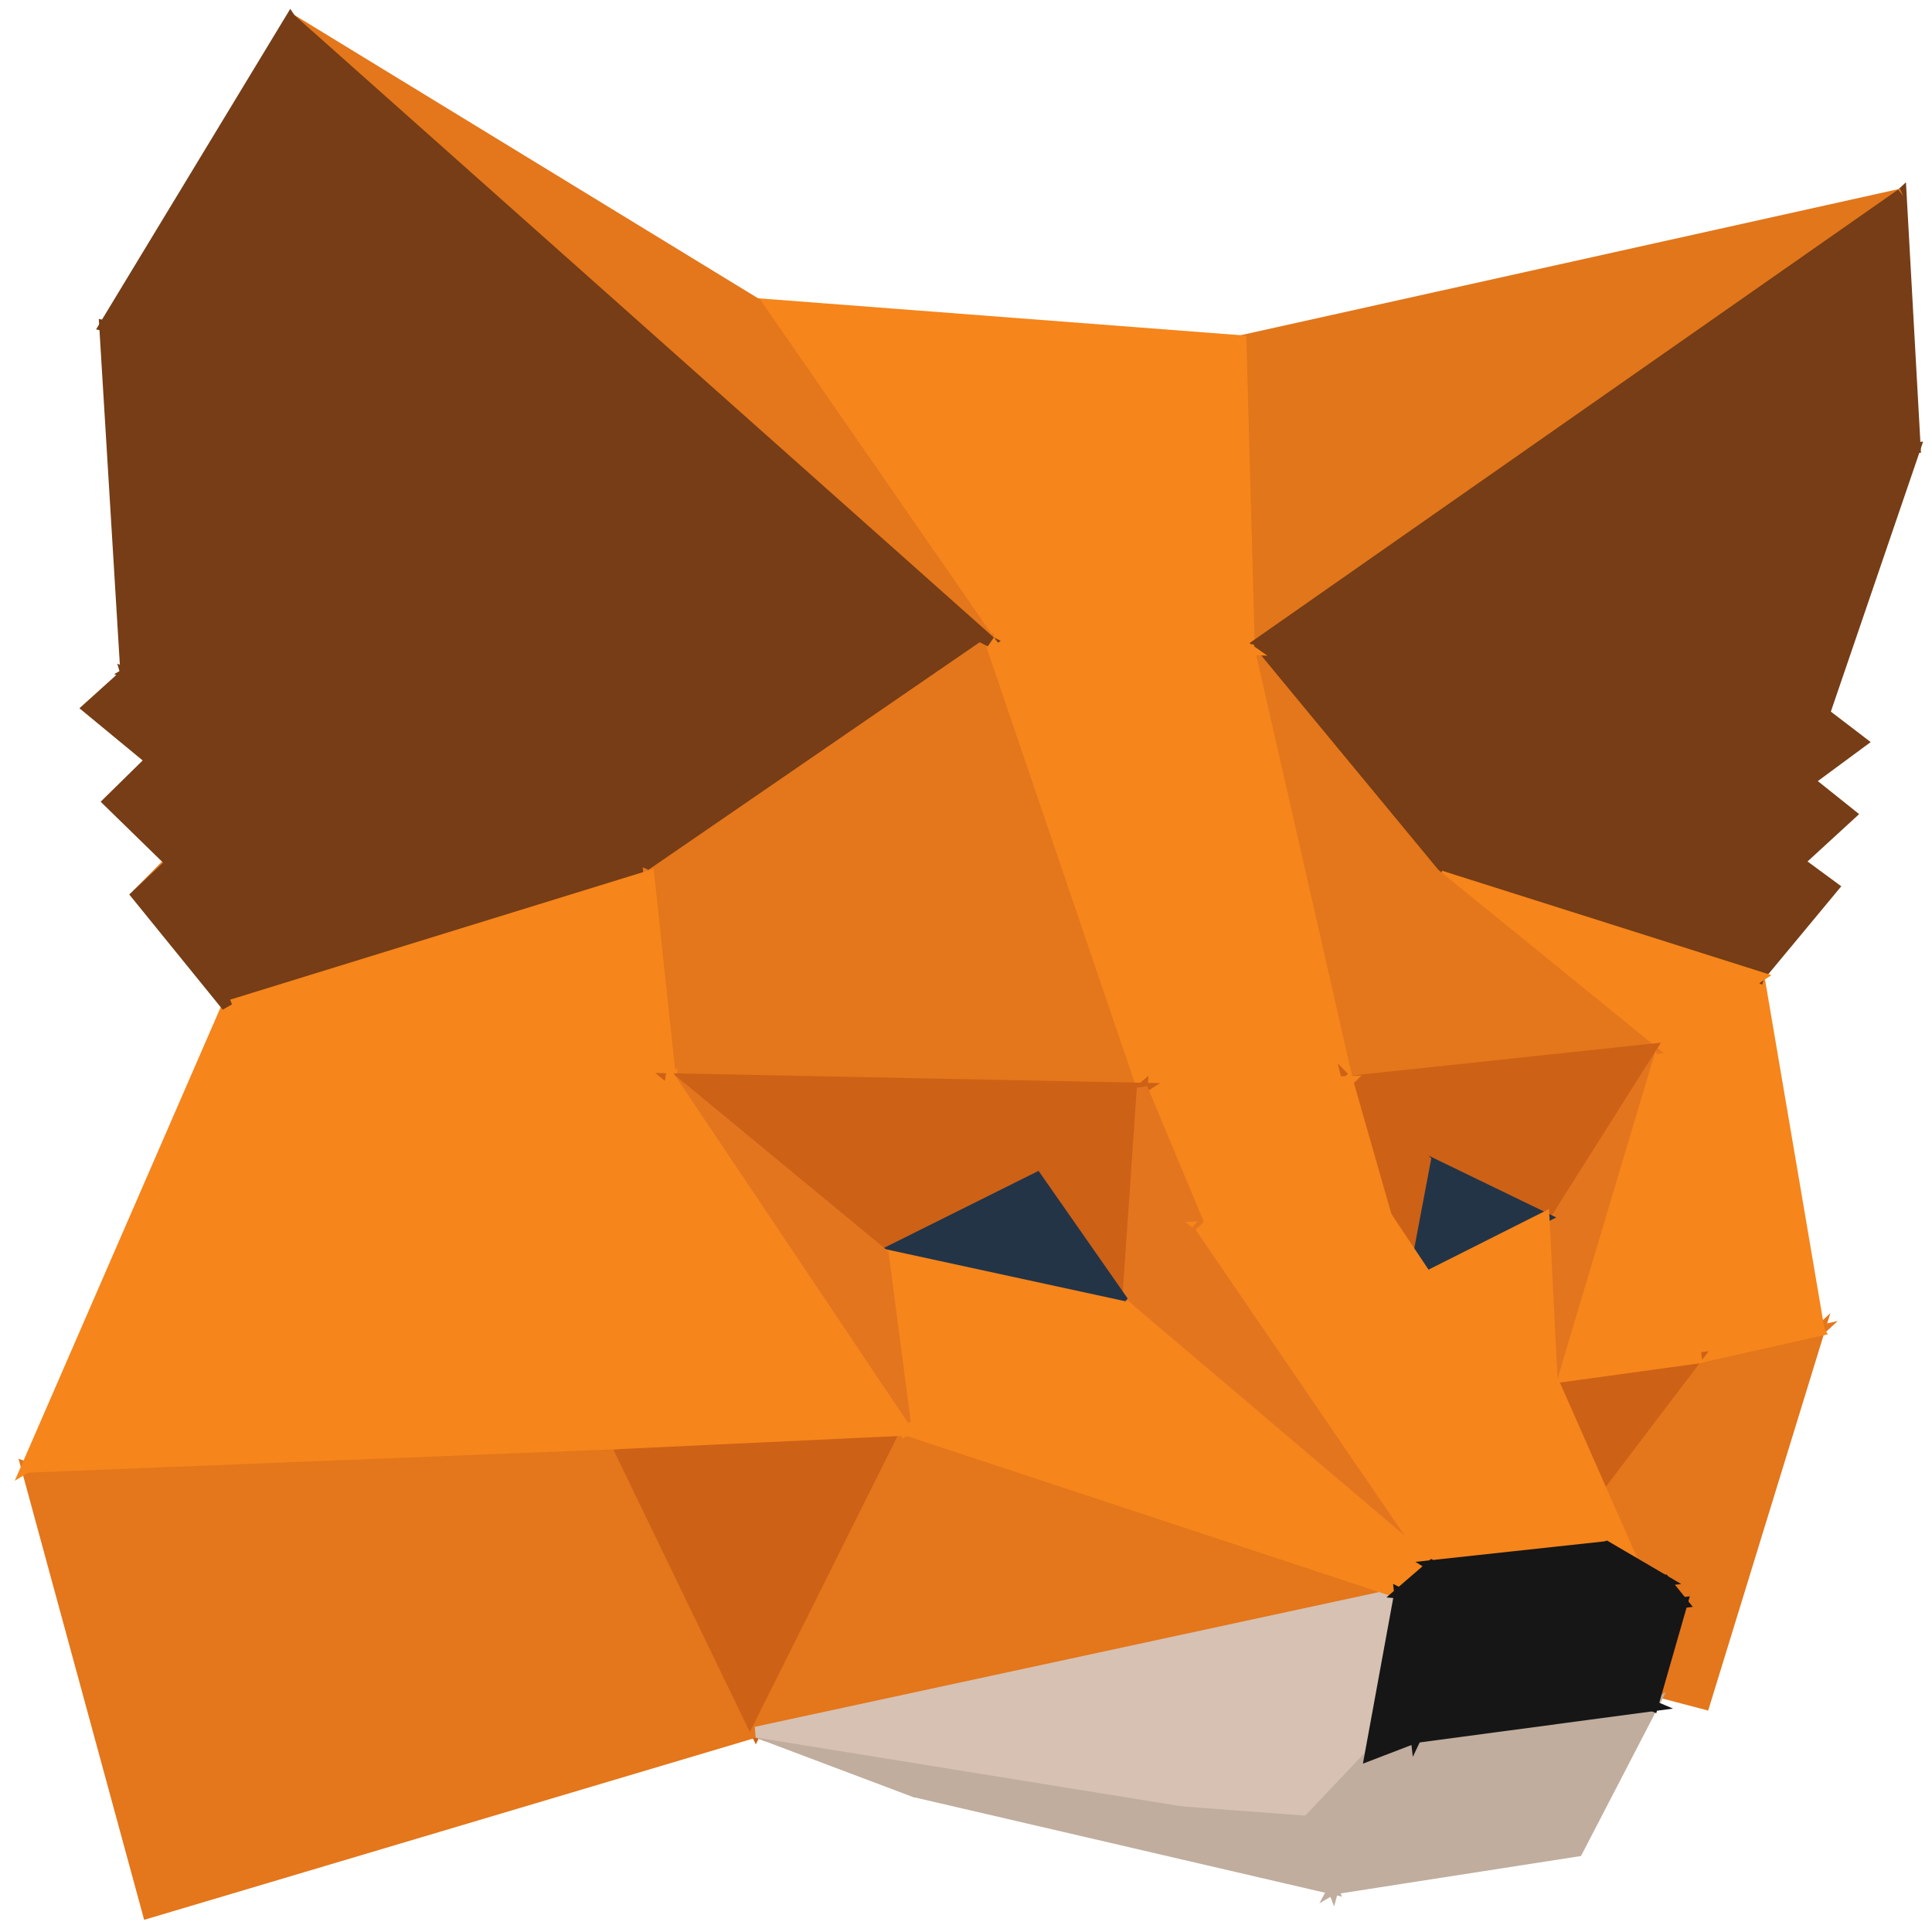
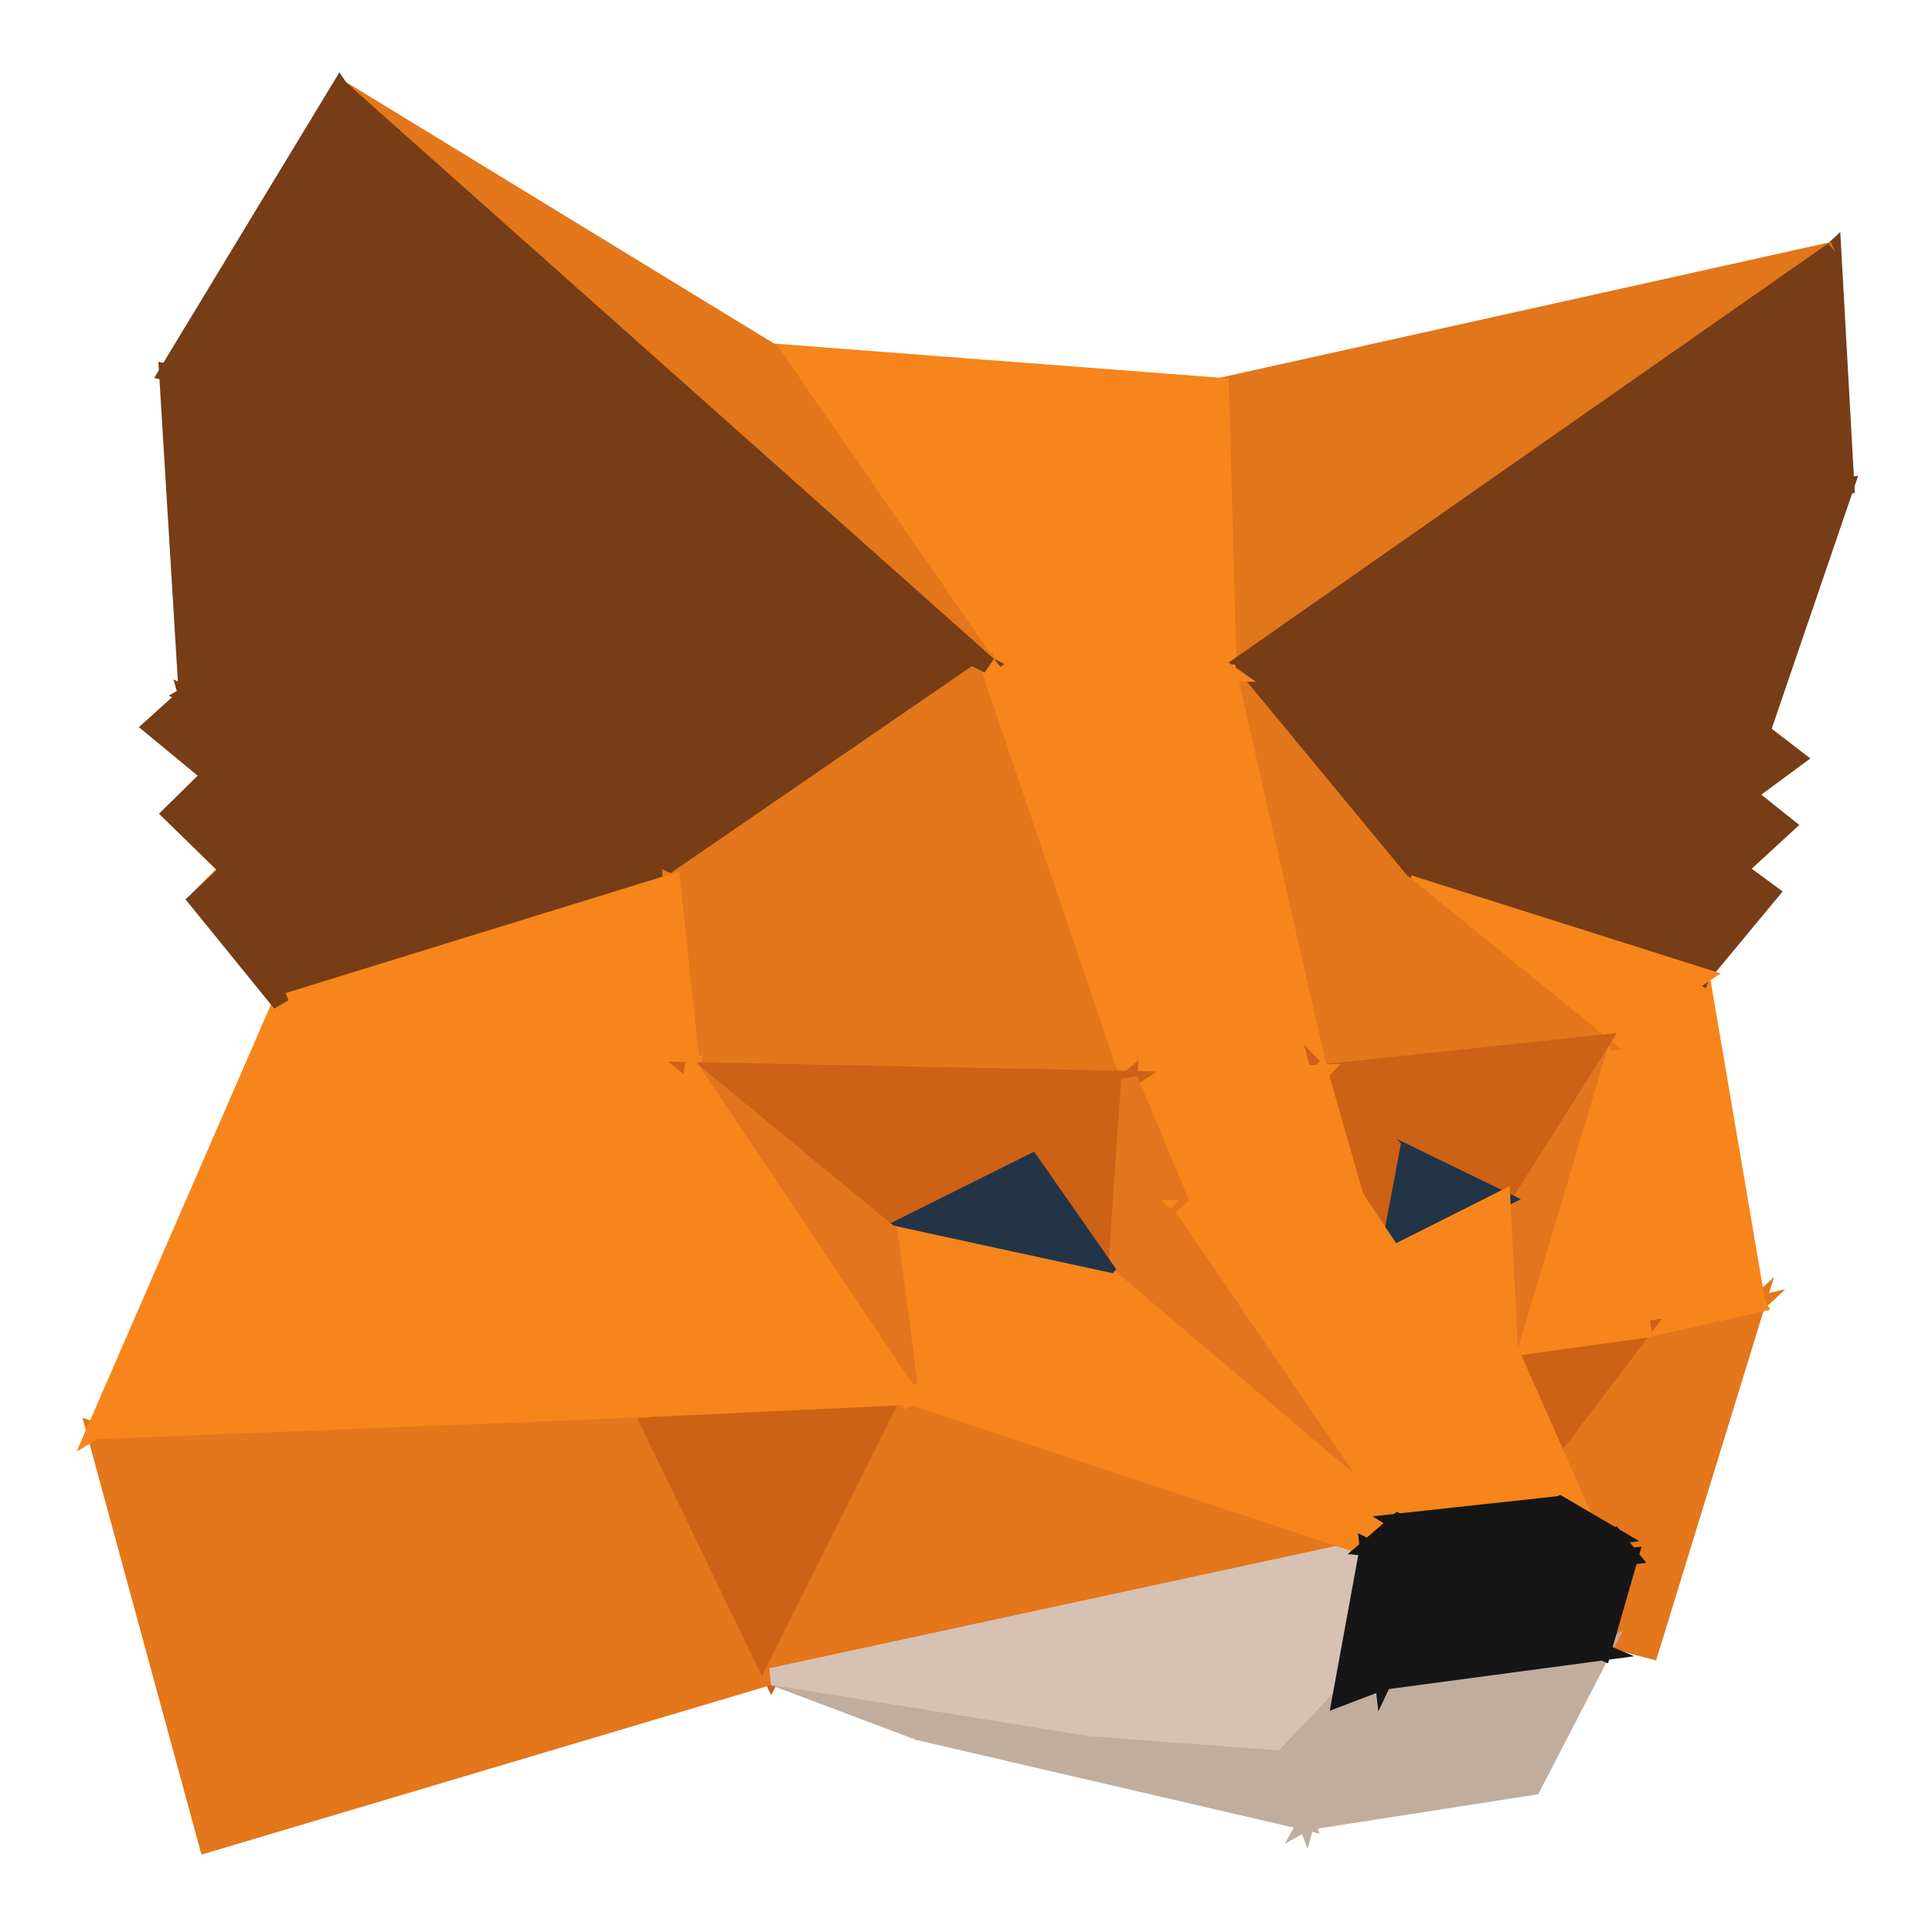
- <svg xmlns="http://www.w3.org/2000/svg" width="34" height="34" viewBox="0 0 34 34" fill="none">
-   <path d="M32.017 23.418L29.997 29.988L26.03 28.945L32.017 23.418Z" fill="#E4761B" stroke="#E4761B" stroke-width="0.19" />
-   <path d="M26.03 28.945L29.856 23.904L32.017 23.418L26.03 28.945Z" fill="#E4761B" stroke="#E4761B" stroke-width="0.19" />
-   <path d="M29.044 18.465L32.017 23.418L29.856 23.904L29.044 18.465ZM29.044 18.465L30.957 17.191L32.017 23.418L29.044 18.465Z" fill="#F6851B" stroke="#F6851B" stroke-width="0.19" />
-   <path d="M26.61 14.723L32.108 12.557L31.835 13.743L26.61 14.723ZM31.661 15.168L26.61 14.723L31.835 13.743L31.661 15.168Z" fill="#763D16" stroke="#763D16" stroke-width="0.19" />
-   <path d="M31.661 15.168L30.957 17.191L26.61 14.723L31.661 15.168ZM32.763 13.058L31.835 13.743L32.108 12.557L32.763 13.058ZM31.661 15.168L31.835 13.743L32.572 14.332L31.661 15.168Z" fill="#763D16" stroke="#763D16" stroke-width="0.19" />
-   <path d="M21.765 27.344L23.14 27.766L26.03 28.945L21.765 27.344Z" fill="#E2761B" stroke="#E2761B" stroke-width="0.19" />
-   <path d="M30.957 17.191L31.661 15.169L32.266 15.614L30.957 17.191ZM30.957 17.191L25.252 15.384L26.61 14.723L30.957 17.191Z" fill="#763D16" stroke="#763D16" stroke-width="0.19" />
-   <path d="M27.968 8.519L26.61 14.723L25.252 15.384L27.968 8.519Z" fill="#763D16" stroke="#763D16" stroke-width="0.19" />
-   <path d="M32.108 12.557L26.61 14.723L27.968 8.519L32.108 12.557Z" fill="#763D16" stroke="#763D16" stroke-width="0.19" />
-   <path d="M27.968 8.519L33.706 7.882L32.108 12.557L27.968 8.519Z" fill="#763D16" stroke="#763D16" stroke-width="0.19" />
-   <path d="M30.957 17.191L29.044 18.465L25.252 15.383L30.957 17.191Z" fill="#F6851B" stroke="#F6851B" stroke-width="0.19" />
-   <path d="M33.458 3.415L33.706 7.882L27.968 8.519L33.458 3.415Z" fill="#763D16" stroke="#763D16" stroke-width="0.19" />
-   <path d="M33.458 3.415L21.989 11.434L21.84 5.995L33.458 3.415Z" fill="#E2761B" stroke="#E2761B" stroke-width="0.19" />
-   <path d="M13.31 5.342L21.84 5.995L21.989 11.434L13.31 5.342Z" fill="#F6851B" stroke="#F6851B" stroke-width="0.19" />
-   <path d="M25.252 15.384L21.989 11.434L27.968 8.519L25.252 15.384Z" fill="#763D16" stroke="#763D16" stroke-width="0.19" />
-   <path d="M25.252 15.383L29.044 18.465L23.72 19.031L25.252 15.383Z" fill="#E4761B" stroke="#E4761B" stroke-width="0.19" />
-   <path d="M23.72 19.031L21.989 11.434L25.252 15.383L23.72 19.031Z" fill="#E4761B" stroke="#E4761B" stroke-width="0.19" />
-   <path d="M27.968 8.519L21.989 11.434L33.458 3.415L27.968 8.519Z" fill="#763D16" stroke="#763D16" stroke-width="0.19" />
-   <path d="M13.385 28.817L16.093 31.533L12.408 28.308L13.385 28.817Z" fill="#C0AD9E" stroke="#C0AD9E" stroke-width="0.19" />
-   <path d="M26.03 28.945L27.314 24.254L29.856 23.904L26.03 28.945Z" fill="#CD6116" stroke="#CD6116" stroke-width="0.19" />
-   <path d="M2.404 15.75L7.091 11.012L3.009 15.184L2.404 15.75Z" fill="#E2761B" stroke="#E2761B" stroke-width="0.19" />
-   <path d="M29.856 23.904L27.314 24.254L29.044 18.465L29.856 23.904ZM21.989 11.434L17.426 11.291L13.31 5.342L21.989 11.434Z" fill="#F6851B" stroke="#F6851B" stroke-width="0.19" />
-   <path d="M29.044 18.465L27.314 24.254L27.173 21.427L29.044 18.465Z" fill="#E4751F" stroke="#E4751F" stroke-width="0.19" />
-   <path d="M23.72 19.031L29.044 18.465L27.173 21.427L23.72 19.031Z" fill="#CD6116" stroke="#CD6116" stroke-width="0.19" />
-   <path d="M17.426 11.29L21.989 11.434L23.72 19.031L17.426 11.29Z" fill="#F6851B" stroke="#F6851B" stroke-width="0.19" />
-   <path d="M17.426 11.29L5.112 0.333L13.31 5.342L17.426 11.29ZM13.302 30.482L2.603 33.667L0.466 25.823L13.302 30.482Z" fill="#E4761B" stroke="#E4761B" stroke-width="0.19" />
-   <path d="M3.994 17.709L8.035 14.659L11.422 15.415L3.994 17.709Z" fill="#763D16" stroke="#763D16" stroke-width="0.19" />
-   <path d="M11.422 15.415L8.035 14.659L9.849 7.46L11.422 15.415Z" fill="#763D16" stroke="#763D16" stroke-width="0.19" />
-   <path d="M3.009 15.184L8.035 14.659L3.994 17.709L3.009 15.184Z" fill="#763D16" stroke="#763D16" stroke-width="0.19" />
-   <path d="M27.173 21.427L25.086 20.416L23.72 19.031L27.173 21.427Z" fill="#CD6116" stroke="#CD6116" stroke-width="0.19" />
-   <path d="M3.009 15.184L2.653 13.377L8.035 14.659L3.009 15.184Z" fill="#763D16" stroke="#763D16" stroke-width="0.19" />
-   <path d="M24.655 22.694L25.086 20.416L27.173 21.427L24.655 22.694Z" fill="#233447" stroke="#233447" stroke-width="0.19" />
-   <path d="M27.314 24.254L24.655 22.694L27.173 21.427L27.314 24.254Z" fill="#F6851B" stroke="#F6851B" stroke-width="0.19" />
-   <path d="M8.035 14.659L2.653 13.377L2.214 11.856L8.035 14.659ZM9.849 7.46L8.035 14.659L2.214 11.856L9.849 7.46ZM9.849 7.46L17.426 11.291L11.422 15.415L9.849 7.46Z" fill="#763D16" stroke="#763D16" stroke-width="0.19" />
-   <path d="M11.422 15.415L17.426 11.29L20.101 19.15L11.422 15.415ZM20.101 19.15L11.803 18.983L11.422 15.415L20.101 19.15Z" fill="#E4761B" stroke="#E4761B" stroke-width="0.19" />
-   <path d="M3.994 17.709L11.422 15.415L11.803 18.983L3.994 17.709ZM23.72 19.031L20.101 19.15L17.426 11.29L23.72 19.031Z" fill="#F6851B" stroke="#F6851B" stroke-width="0.19" />
-   <path d="M25.086 20.416L24.655 22.694L23.72 19.031L25.086 20.416Z" fill="#CD6116" stroke="#CD6116" stroke-width="0.19" />
-   <path d="M5.112 0.333L17.426 11.29L9.849 7.46L5.112 0.333Z" fill="#763D16" stroke="#763D16" stroke-width="0.19" />
-   <path d="M0.466 25.823L10.851 25.409L13.302 30.482L0.466 25.823Z" fill="#E4761B" stroke="#E4761B" stroke-width="0.19" />
-   <path d="M13.302 30.482L10.851 25.409L15.952 25.17L13.302 30.482Z" fill="#CD6116" stroke="#CD6116" stroke-width="0.19" />
-   <path d="M24.655 22.694L27.314 24.254L28.779 27.575L24.655 22.694ZM11.803 18.983L0.466 25.823L3.994 17.709L11.803 18.983ZM10.851 25.409L0.466 25.823L11.803 18.983L10.851 25.409ZM23.72 19.031L24.399 21.404L21.119 21.587L23.72 19.031ZM21.119 21.587L20.101 19.15L23.72 19.031L21.119 21.587Z" fill="#F6851B" stroke="#F6851B" stroke-width="0.19" />
-   <path d="M16.093 31.533L13.302 30.481L23.007 32.05L16.093 31.533Z" fill="#C0AD9E" stroke="#C0AD9E" stroke-width="0.19" />
-   <path d="M3.994 17.709L2.404 15.75L3.009 15.184L3.994 17.709Z" fill="#763D16" stroke="#763D16" stroke-width="0.19" />
-   <path d="M24.109 30.888L23.007 32.05L13.302 30.481L24.109 30.888Z" fill="#D7C1B3" stroke="#D7C1B3" stroke-width="0.19" />
-   <path d="M24.631 28.037L13.302 30.482L15.952 25.17L24.631 28.037Z" fill="#E4761B" stroke="#E4761B" stroke-width="0.19" />
-   <path d="M13.302 30.482L24.631 28.037L24.109 30.888L13.302 30.482Z" fill="#D7C1B3" stroke="#D7C1B3" stroke-width="0.19" />
-   <path d="M2.214 11.856L1.841 5.732L9.849 7.46L2.214 11.856ZM3.009 15.184L1.907 14.109L2.652 13.377L3.009 15.184Z" fill="#763D16" stroke="#763D16" stroke-width="0.19" />
-   <path d="M18.246 20.727L20.101 19.15L19.836 23.004L18.246 20.727Z" fill="#CD6116" stroke="#CD6116" stroke-width="0.19" />
-   <path d="M20.101 19.15L18.246 20.727L15.546 22.073L20.101 19.15Z" fill="#CD6116" stroke="#CD6116" stroke-width="0.19" />
-   <path d="M28.779 27.575L28.274 27.217L24.655 22.694L28.779 27.575Z" fill="#F6851B" stroke="#F6851B" stroke-width="0.19" />
-   <path d="M15.546 22.073L11.803 18.983L20.101 19.15L15.546 22.073Z" fill="#CD6116" stroke="#CD6116" stroke-width="0.19" />
-   <path d="M19.836 23.004L20.101 19.15L21.119 21.587L19.836 23.004Z" fill="#E4751F" stroke="#E4751F" stroke-width="0.19" />
-   <path d="M1.543 12.461L2.214 11.856L2.653 13.377L1.543 12.461Z" fill="#763D16" stroke="#763D16" stroke-width="0.19" />
-   <path d="M19.836 23.004L15.546 22.072L18.246 20.727L19.836 23.004Z" fill="#233447" stroke="#233447" stroke-width="0.19" />
-   <path d="M9.849 7.46L1.841 5.732L5.112 0.333L9.849 7.46Z" fill="#763D16" stroke="#763D16" stroke-width="0.19" />
-   <path d="M23.007 32.05L23.463 33.245L16.093 31.533L23.007 32.05Z" fill="#C0AD9E" stroke="#C0AD9E" stroke-width="0.19" />
-   <path d="M15.952 25.17L15.546 22.073L19.836 23.004L15.952 25.17Z" fill="#F6851B" stroke="#F6851B" stroke-width="0.19" />
-   <path d="M11.803 18.983L15.546 22.073L15.952 25.17L11.803 18.983Z" fill="#E4751F" stroke="#E4751F" stroke-width="0.19" />
-   <path d="M21.119 21.587L24.399 21.404L28.274 27.217L21.119 21.587ZM11.803 18.983L15.952 25.17L10.851 25.409L11.803 18.983Z" fill="#F6851B" stroke="#F6851B" stroke-width="0.19" />
-   <path d="M21.119 21.587L25.194 27.551L19.836 23.004L21.119 21.587Z" fill="#E4751F" stroke="#E4751F" stroke-width="0.19" />
-   <path d="M19.836 23.004L25.194 27.551L24.631 28.037L19.836 23.004Z" fill="#F6851B" stroke="#F6851B" stroke-width="0.19" />
-   <path d="M24.63 28.037L15.952 25.17L19.836 23.004L24.63 28.037ZM28.274 27.217L25.194 27.551L21.119 21.587L28.274 27.217Z" fill="#F6851B" stroke="#F6851B" stroke-width="0.19" />
-   <path d="M29.086 30.02L27.761 32.576L23.463 33.245L29.086 30.02ZM23.463 33.245L23.008 32.05L24.109 30.888L23.463 33.245Z" fill="#C0AD9E" stroke="#C0AD9E" stroke-width="0.19" />
-   <path d="M24.109 30.888L24.92 30.577L23.463 33.245L24.109 30.888ZM23.463 33.245L24.92 30.577L29.086 30.02L23.463 33.245Z" fill="#C0AD9E" stroke="#C0AD9E" stroke-width="0.19" />
-   <path d="M28.274 27.217L29.293 27.814L26.196 28.172L28.274 27.217Z" fill="#161616" stroke="#161616" stroke-width="0.19" />
-   <path d="M26.196 28.172L25.194 27.551L28.274 27.217L26.196 28.172ZM25.84 28.642L29.607 28.204L29.086 30.02L25.84 28.642Z" fill="#161616" stroke="#161616" stroke-width="0.19" />
-   <path d="M29.086 30.02L24.92 30.577L25.84 28.642L29.086 30.02ZM24.92 30.577L24.109 30.888L24.631 28.037L24.92 30.577ZM24.631 28.037L25.194 27.551L26.196 28.172L24.631 28.037ZM29.293 27.814L29.608 28.204L25.84 28.642L29.293 27.814Z" fill="#161616" stroke="#161616" stroke-width="0.19" />
-   <path d="M25.839 28.642L26.195 28.172L29.293 27.814L25.839 28.642ZM24.63 28.037L25.839 28.642L24.92 30.577L24.63 28.037Z" fill="#161616" stroke="#161616" stroke-width="0.19" />
-   <path d="M26.195 28.172L25.839 28.642L24.63 28.037L26.195 28.172Z" fill="#161616" stroke="#161616" stroke-width="0.19" />
+ <svg xmlns="http://www.w3.org/2000/svg" width="22" height="22" viewBox="0 0 22 22" fill="none">
+   <path d="M20.006 14.851L18.794 18.793L16.414 18.167L20.006 14.851Z" fill="#E4761B" stroke="#E4761B" stroke-width="0.19" />
+   <path d="M16.414 18.167L18.71 15.143L20.006 14.851L16.414 18.167Z" fill="#E4761B" stroke="#E4761B" stroke-width="0.19" />
+   <path d="M18.227 11.879L20.01 14.851L18.713 15.143L18.227 11.879ZM18.227 11.879L19.374 11.115L20.01 14.851L18.227 11.879Z" fill="#F6851B" stroke="#F6851B" stroke-width="0.19" />
+   <path d="M16.766 9.634L20.065 8.334L19.901 9.046L16.766 9.634ZM19.797 9.901L16.766 9.634L19.901 9.046L19.797 9.901Z" fill="#763D16" stroke="#763D16" stroke-width="0.19" />
+   <path d="M19.797 9.901L19.374 11.115L16.766 9.634L19.797 9.901ZM20.457 8.635L19.901 9.046L20.065 8.334L20.457 8.635ZM19.797 9.901L19.901 9.046L20.343 9.399L19.797 9.901Z" fill="#763D16" stroke="#763D16" stroke-width="0.19" />
+   <path d="M13.859 17.206L14.684 17.46L16.418 18.167L13.859 17.206Z" fill="#E2761B" stroke="#E2761B" stroke-width="0.19" />
+   <path d="M19.377 11.114L19.799 9.901L20.162 10.168L19.377 11.114ZM19.377 11.114L15.953 10.03L16.768 9.633L19.377 11.114Z" fill="#763D16" stroke="#763D16" stroke-width="0.19" />
+   <path d="M17.583 5.912L16.768 9.634L15.953 10.03L17.583 5.912Z" fill="#763D16" stroke="#763D16" stroke-width="0.19" />
+   <path d="M20.065 8.334L16.766 9.634L17.581 5.912L20.065 8.334Z" fill="#763D16" stroke="#763D16" stroke-width="0.19" />
+   <path d="M17.578 5.912L21.021 5.529L20.062 8.334L17.578 5.912Z" fill="#763D16" stroke="#763D16" stroke-width="0.19" />
+   <path d="M19.377 11.115L18.229 11.879L15.953 10.03L19.377 11.115Z" fill="#F6851B" stroke="#F6851B" stroke-width="0.19" />
+   <path d="M20.872 2.849L21.021 5.529L17.578 5.912L20.872 2.849Z" fill="#763D16" stroke="#763D16" stroke-width="0.19" />
+   <path d="M20.869 2.849L13.988 7.66L13.898 4.397L20.869 2.849Z" fill="#E2761B" stroke="#E2761B" stroke-width="0.19" />
+   <path d="M8.781 4.005L13.899 4.397L13.988 7.66L8.781 4.005Z" fill="#F6851B" stroke="#F6851B" stroke-width="0.19" />
+   <path d="M15.95 10.03L13.992 7.66L17.579 5.912L15.95 10.03Z" fill="#763D16" stroke="#763D16" stroke-width="0.19" />
+   <path d="M15.95 10.03L18.226 11.879L15.031 12.219L15.95 10.03Z" fill="#E4761B" stroke="#E4761B" stroke-width="0.19" />
+   <path d="M15.031 12.218L13.992 7.66L15.95 10.03L15.031 12.218Z" fill="#E4761B" stroke="#E4761B" stroke-width="0.19" />
+   <path d="M17.579 5.912L13.992 7.66L20.874 2.849L17.579 5.912Z" fill="#763D16" stroke="#763D16" stroke-width="0.19" />
+   <path d="M8.828 18.09L10.453 19.72L8.242 17.785L8.828 18.09Z" fill="#C0AD9E" stroke="#C0AD9E" stroke-width="0.19" />
+   <path d="M16.414 18.167L17.184 15.353L18.71 15.143L16.414 18.167Z" fill="#CD6116" stroke="#CD6116" stroke-width="0.19" />
+   <path d="M2.242 10.25L5.054 7.407L2.605 9.911L2.242 10.25Z" fill="#E2761B" stroke="#E2761B" stroke-width="0.19" />
+   <path d="M18.709 15.143L17.183 15.353L18.222 11.879L18.709 15.143ZM13.988 7.66L11.251 7.574L8.781 4.005L13.988 7.66Z" fill="#F6851B" stroke="#F6851B" stroke-width="0.19" />
+   <path d="M18.224 11.879L17.186 15.352L17.102 13.656L18.224 11.879Z" fill="#E4751F" stroke="#E4751F" stroke-width="0.19" />
+   <path d="M15.031 12.218L18.226 11.879L17.103 13.656L15.031 12.218Z" fill="#CD6116" stroke="#CD6116" stroke-width="0.19" />
+   <path d="M11.25 7.574L13.988 7.66L15.026 12.218L11.25 7.574Z" fill="#F6851B" stroke="#F6851B" stroke-width="0.19" />
+   <path d="M11.254 7.574L3.866 1L8.784 4.005L11.254 7.574ZM8.779 19.089L2.36 21L1.078 16.294L8.779 19.089Z" fill="#E4761B" stroke="#E4761B" stroke-width="0.19" />
+   <path d="M3.195 11.425L5.62 9.595L7.652 10.049L3.195 11.425Z" fill="#763D16" stroke="#763D16" stroke-width="0.19" />
+   <path d="M7.649 10.049L5.617 9.596L6.705 5.276L7.649 10.049Z" fill="#763D16" stroke="#763D16" stroke-width="0.19" />
+   <path d="M2.602 9.911L5.618 9.595L3.193 11.425L2.602 9.911Z" fill="#763D16" stroke="#763D16" stroke-width="0.19" />
+   <path d="M17.103 13.656L15.851 13.05L15.031 12.218L17.103 13.656Z" fill="#CD6116" stroke="#CD6116" stroke-width="0.19" />
+   <path d="M2.604 9.911L2.391 8.826L5.62 9.595L2.604 9.911Z" fill="#763D16" stroke="#763D16" stroke-width="0.19" />
+   <path d="M15.594 14.416L15.852 13.05L17.104 13.657L15.594 14.416Z" fill="#233447" stroke="#233447" stroke-width="0.19" />
+   <path d="M17.189 15.352L15.594 14.416L17.104 13.656L17.189 15.352Z" fill="#F6851B" stroke="#F6851B" stroke-width="0.19" />
+   <path d="M5.618 9.596L2.388 8.826L2.125 7.914L5.618 9.596ZM6.706 5.276L5.618 9.596L2.125 7.914L6.706 5.276ZM6.706 5.276L11.252 7.574L7.65 10.049L6.706 5.276Z" fill="#763D16" stroke="#763D16" stroke-width="0.19" />
+   <path d="M7.648 10.049L11.251 7.574L12.856 12.29L7.648 10.049ZM12.856 12.29L7.877 12.19L7.648 10.049L12.856 12.29Z" fill="#E4761B" stroke="#E4761B" stroke-width="0.19" />
+   <path d="M3.195 11.425L7.652 10.049L7.881 12.19L3.195 11.425ZM15.031 12.218L12.859 12.29L11.254 7.574L15.031 12.218Z" fill="#F6851B" stroke="#F6851B" stroke-width="0.19" />
+   <path d="M15.851 13.05L15.593 14.416L15.031 12.218L15.851 13.05Z" fill="#CD6116" stroke="#CD6116" stroke-width="0.19" />
+   <path d="M3.867 1L11.255 7.574L6.709 5.276L3.867 1Z" fill="#763D16" stroke="#763D16" stroke-width="0.19" />
+   <path d="M1.078 16.294L7.309 16.045L8.78 19.089L1.078 16.294Z" fill="#E4761B" stroke="#E4761B" stroke-width="0.19" />
+   <path d="M8.783 19.089L7.312 16.045L10.373 15.902L8.783 19.089Z" fill="#CD6116" stroke="#CD6116" stroke-width="0.19" />
+   <path d="M15.591 14.416L17.186 15.353L18.066 17.345L15.591 14.416ZM7.88 12.19L1.078 16.294L3.195 11.425L7.88 12.19ZM7.309 16.046L1.078 16.294L7.88 12.19L7.309 16.046ZM15.03 12.218L15.438 13.642L13.47 13.752L15.03 12.218ZM13.47 13.752L12.859 12.29L15.03 12.218L13.47 13.752Z" fill="#F6851B" stroke="#F6851B" stroke-width="0.19" />
+   <path d="M10.456 19.72L8.781 19.089L14.604 20.03L10.456 19.72Z" fill="#C0AD9E" stroke="#C0AD9E" stroke-width="0.19" />
+   <path d="M3.196 11.425L2.242 10.25L2.605 9.911L3.196 11.425Z" fill="#763D16" stroke="#763D16" stroke-width="0.19" />
+   <path d="M15.265 19.332L14.604 20.03L8.781 19.089L15.265 19.332Z" fill="#D7C1B3" stroke="#D7C1B3" stroke-width="0.19" />
+   <path d="M15.578 17.622L8.781 19.089L10.371 15.902L15.578 17.622Z" fill="#E4761B" stroke="#E4761B" stroke-width="0.19" />
+   <path d="M8.781 19.089L15.578 17.622L15.265 19.332L8.781 19.089Z" fill="#D7C1B3" stroke="#D7C1B3" stroke-width="0.19" />
+   <path d="M2.13 7.913L1.906 4.239L6.711 5.276L2.13 7.913ZM2.607 9.911L1.946 9.266L2.393 8.826L2.607 9.911Z" fill="#763D16" stroke="#763D16" stroke-width="0.19" />
+   <path d="M11.742 13.236L12.855 12.29L12.696 14.602L11.742 13.236Z" fill="#CD6116" stroke="#CD6116" stroke-width="0.19" />
+   <path d="M12.858 12.29L11.745 13.236L10.125 14.043L12.858 12.29Z" fill="#CD6116" stroke="#CD6116" stroke-width="0.19" />
+   <path d="M18.068 17.345L17.765 17.13L15.594 14.416L18.068 17.345Z" fill="#F6851B" stroke="#F6851B" stroke-width="0.19" />
+   <path d="M10.129 14.043L7.883 12.19L12.861 12.29L10.129 14.043Z" fill="#CD6116" stroke="#CD6116" stroke-width="0.19" />
+   <path d="M12.703 14.602L12.862 12.29L13.473 13.752L12.703 14.602Z" fill="#E4751F" stroke="#E4751F" stroke-width="0.19" />
+   <path d="M1.727 8.277L2.129 7.914L2.392 8.826L1.727 8.277Z" fill="#763D16" stroke="#763D16" stroke-width="0.19" />
+   <path d="M12.699 14.602L10.125 14.043L11.745 13.236L12.699 14.602Z" fill="#233447" stroke="#233447" stroke-width="0.19" />
+   <path d="M6.711 5.276L1.906 4.239L3.869 1L6.711 5.276Z" fill="#763D16" stroke="#763D16" stroke-width="0.19" />
+   <path d="M14.602 20.03L14.875 20.747L10.453 19.72L14.602 20.03Z" fill="#C0AD9E" stroke="#C0AD9E" stroke-width="0.19" />
+   <path d="M10.368 15.902L10.125 14.043L12.699 14.602L10.368 15.902Z" fill="#F6851B" stroke="#F6851B" stroke-width="0.19" />
+   <path d="M7.883 12.19L10.129 14.043L10.372 15.902L7.883 12.19Z" fill="#E4751F" stroke="#E4751F" stroke-width="0.19" />
+   <path d="M13.474 13.752L15.441 13.642L17.767 17.13L13.474 13.752ZM7.884 12.19L10.373 15.902L7.312 16.045L7.884 12.19Z" fill="#F6851B" stroke="#F6851B" stroke-width="0.19" />
+   <path d="M13.473 13.752L15.918 17.331L12.703 14.602L13.473 13.752Z" fill="#E4751F" stroke="#E4751F" stroke-width="0.19" />
+   <path d="M12.703 14.602L15.918 17.331L15.58 17.622L12.703 14.602Z" fill="#F6851B" stroke="#F6851B" stroke-width="0.19" />
+   <path d="M15.574 17.622L10.367 15.902L12.697 14.602L15.574 17.622ZM17.761 17.13L15.912 17.331L13.468 13.752L17.761 17.13Z" fill="#F6851B" stroke="#F6851B" stroke-width="0.19" />
+   <path d="M18.248 18.811L17.454 20.345L14.875 20.747L18.248 18.811ZM14.875 20.747L14.602 20.03L15.262 19.332L14.875 20.747Z" fill="#C0AD9E" stroke="#C0AD9E" stroke-width="0.19" />
+   <path d="M15.263 19.332L15.749 19.146L14.875 20.747L15.263 19.332ZM14.875 20.747L15.749 19.146L18.249 18.811L14.875 20.747Z" fill="#C0AD9E" stroke="#C0AD9E" stroke-width="0.19" />
+   <path d="M17.763 17.13L18.374 17.488L16.516 17.703L17.763 17.13Z" fill="#161616" stroke="#161616" stroke-width="0.19" />
+   <path d="M16.515 17.703L15.914 17.331L17.762 17.13L16.515 17.703ZM16.302 17.985L18.562 17.722L18.249 18.812L16.302 17.985Z" fill="#161616" stroke="#161616" stroke-width="0.19" />
+   <path d="M18.252 18.812L15.753 19.146L16.304 17.985L18.252 18.812ZM15.753 19.146L15.266 19.332L15.579 17.622L15.753 19.146ZM15.579 17.622L15.916 17.331L16.518 17.703L15.579 17.622ZM18.376 17.488L18.565 17.722L16.304 17.985L18.376 17.488Z" fill="#161616" stroke="#161616" stroke-width="0.19" />
+   <path d="M16.303 17.985L16.517 17.703L18.375 17.488L16.303 17.985ZM15.578 17.622L16.303 17.985L15.752 19.146L15.578 17.622Z" fill="#161616" stroke="#161616" stroke-width="0.19" />
+   <path d="M16.517 17.703L16.303 17.985L15.578 17.622L16.517 17.703Z" fill="#161616" stroke="#161616" stroke-width="0.19" />
</svg>
